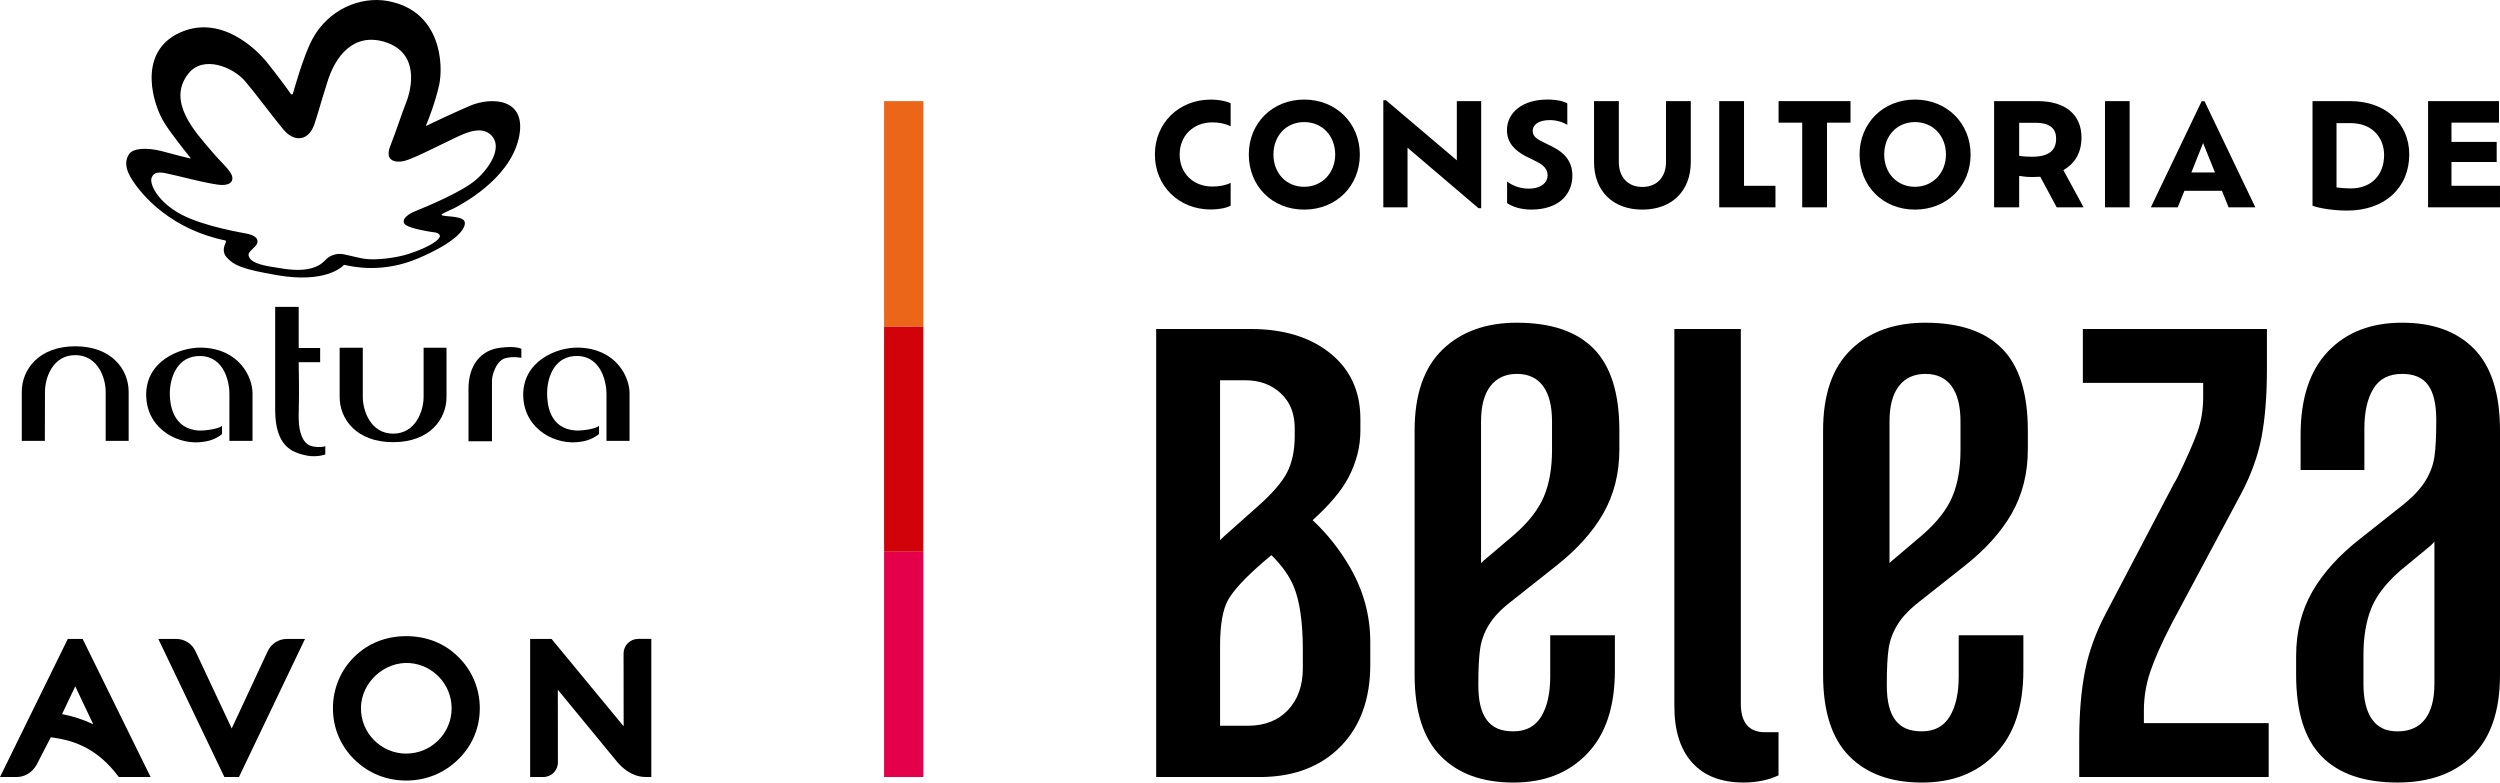
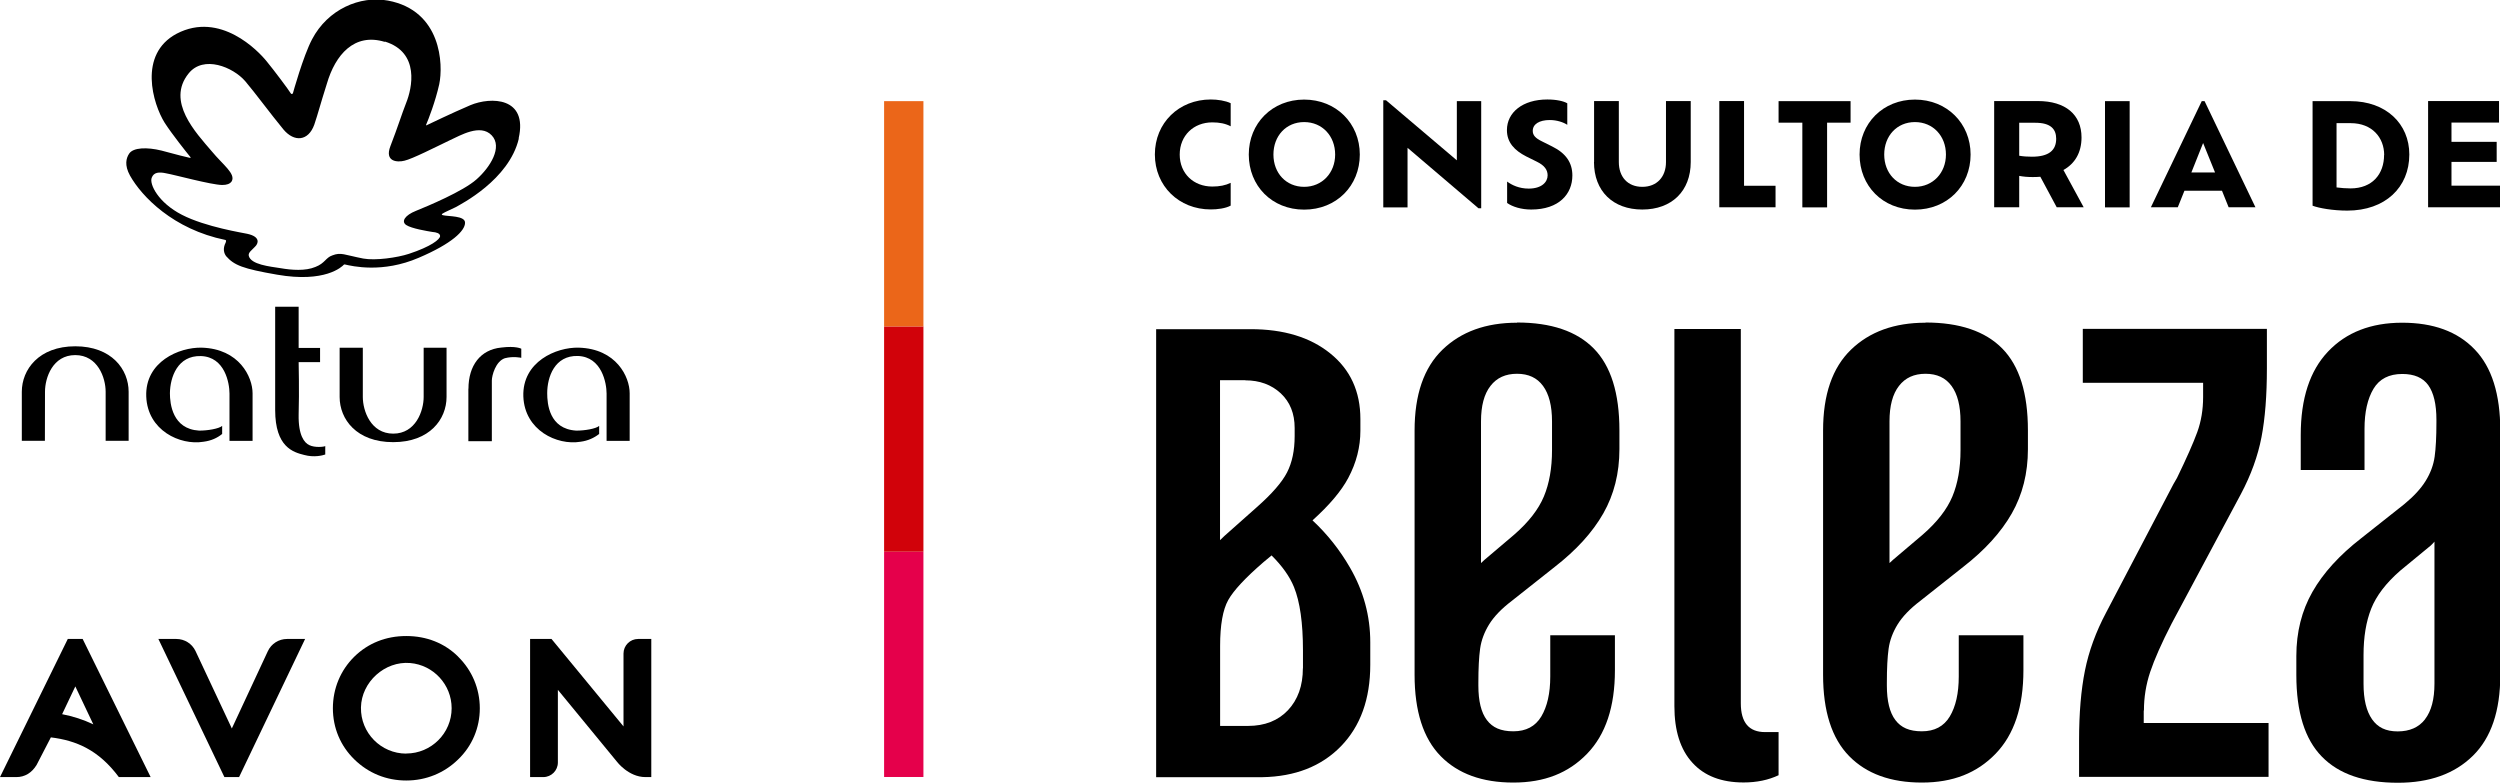
- <svg xmlns="http://www.w3.org/2000/svg" id="Camada_2" width="1167.88" height="365.57" viewBox="0 0 1167.88 365.57">
-   <g id="Layer_1">
-     <g>
-       <g>
-         <rect x="413" y="257.74" width="18.36" height="105.25" style="fill:#e5004b;" />
-         <rect x="413" y="152.49" width="18.36" height="105.25" style="fill:#d1020a;" />
-         <rect x="413" y="47.24" width="18.36" height="105.25" style="fill:#eb6619;" />
-       </g>
+ <svg xmlns="http://www.w3.org/2000/svg" id="Camada_2" width="255.57" height="80" viewBox="0 0 255.57 80">
+   <g id="Camada_2-2">
+     <g id="Layer_1">
      <g>
        <g>
-           <path d="m574.91,96.07c-2.45,1.32-6.22,1.79-9.33,1.79-14.89,0-26.07-10.98-26.07-25.67s11.18-25.67,26.13-25.67c3.11,0,6.81.53,9.26,1.72v10.78c-2.45-1.26-5.23-1.85-8.6-1.85-8.73,0-15.22,6.15-15.22,15.02s6.48,14.95,15.22,14.95c3.37,0,6.15-.53,8.6-1.72v10.65h.01Z" />
-           <path d="m583.38,72.18c0-14.62,10.98-25.67,25.87-25.67s26,11.05,26,25.67-10.92,25.74-26,25.74-25.87-11.11-25.87-25.74Zm40.36,0c0-8.67-6.02-15.15-14.49-15.15s-14.36,6.48-14.36,15.15,5.95,15.08,14.36,15.08,14.49-6.55,14.49-15.08Z" />
-           <path d="m691.94,47.24v50.02h-1.26l-33.15-28.25v27.85h-11.31v-50.02h1.26l33.08,28.05v-27.65s11.38,0,11.38,0Z" />
-           <path d="m704.04,94.87v-10.06c2.18,1.65,5.62,3.31,10.06,3.31,6.15,0,8.87-3.11,8.87-6.15,0-2.51-1.39-4.63-5.03-6.42l-4.96-2.45c-5.43-2.78-9-6.48-9-12.31,0-8.27,7.34-14.29,18.86-14.29,4.3,0,7.61.79,9.33,1.79v10.06c-1.79-1.19-4.9-2.25-8.14-2.25-5.03,0-8.01,1.98-8.01,5.09,0,2.05,1.26,3.44,4.3,4.9l4.76,2.38c6.48,3.18,9.46,7.61,9.46,13.56,0,8.6-6.15,15.88-19.25,15.88-4.63,0-8.73-1.26-11.25-3.04h0Z" />
-           <path d="m744.66,75.69v-28.45h11.58v28.51c0,6.88,4.1,11.58,10.98,11.58s11.05-4.7,11.05-11.58v-28.51h11.58v28.45c0,13.63-8.93,22.23-22.63,22.23s-22.56-8.6-22.56-22.23Z" />
-           <path d="m829.41,86.8v10.06h-26.27v-49.62h11.58v39.56h14.69Z" />
-           <path d="m841.91,57.3h-11.05v-10.06h33.61v10.06h-10.98v39.56h-11.58v-39.56Z" />
-           <path d="m868.7,72.18c0-14.62,10.98-25.67,25.87-25.67s26,11.05,26,25.67-10.92,25.74-26,25.74-25.87-11.11-25.87-25.74Zm40.36,0c0-8.67-6.02-15.15-14.49-15.15s-14.36,6.48-14.36,15.15,5.95,15.08,14.36,15.08,14.49-6.55,14.49-15.08Z" />
-           <path d="m960.79,96.86l-7.67-14.29c-1.12.07-2.32.13-3.57.13-2.38,0-4.43-.2-6.29-.53v14.69h-11.71v-49.62h20.38c12.97,0,20.44,6.35,20.44,17,0,7.08-3.11,12.24-8.47,15.22l9.46,17.4h-12.57Zm-.26-32.02c0-4.63-2.65-7.48-9.73-7.48h-7.54v15.41c1.79.33,3.77.46,5.95.46,7.81,0,11.31-2.91,11.31-8.4h0Z" />
-           <path d="m983.35,47.24h11.51v49.62h-11.51v-49.62Z" />
-           <path d="m1037.98,89.13h-17.53l-3.11,7.73h-12.57l23.75-49.59h1.32l23.75,49.59h-12.5l-3.11-7.73Zm-8.8-22.31l-5.49,13.76h11.05l-5.56-13.76Z" />
-         </g>
-         <path d="m1125.49,72.14c0,15.42-11.28,26.23-28.97,26.23-6.74,0-13.22-1.13-16.22-2.27v-48.86h17.62c16.69,0,27.57,10.61,27.57,24.9Zm-11.75.27c0-8.14-5.61-14.89-15.62-14.89h-6.61v30.04c2.07.27,4.41.47,6.54.47,10.28,0,15.69-6.81,15.69-15.62Z" />
-         <path d="m1167.87,86.8v10.05h-33.59v-49.61h33.12v10.05h-22.19v9h21.12v9.39h-21.12v11.11h22.66,0Z" />
-         <path d="m613.2,243c7.89-7.13,13.45-13.72,16.64-19.76,3.78-7.15,5.67-14.5,5.67-22.06v-5.46c0-12.88-4.7-23.12-14.08-30.68-9.39-7.57-21.79-11.35-37.19-11.35h-44.13v209.3h49.59c15.41-.28,27.67-5.11,36.77-14.5,9.1-9.38,13.66-22.06,13.66-38.04v-10.51c0-12.33-3.15-23.96-9.46-34.88-4.81-8.33-10.64-15.68-17.48-22.06h.01Zm-31.48-65.36c6.72,0,12.25,2.04,16.6,6.09,4.34,4.06,6.51,9.46,6.51,16.18v3.78c0,6.72-1.2,12.4-3.57,17.02-2.38,4.62-7.08,10.02-14.08,16.18l-15.13,13.45c-.72.64-1.42,1.31-2.1,1.99v-74.7h11.77Zm26.9,134.5c0,8.13-2.31,14.64-6.93,19.54-4.62,4.91-10.86,7.35-18.7,7.35h-13.03v-37.4c0-9.8,1.26-16.95,3.78-21.43,2.52-4.48,7.99-10.36,16.39-17.65l3.82-3.21c4.95,4.89,8.44,9.81,10.47,14.77,2.8,6.87,4.2,16.75,4.2,29.63v8.41h0Z" />
-         <path d="m708.67,150.75c-14.55,0-26.16,4.2-34.82,12.59-8.67,8.39-13.01,20.98-13.01,37.76v114.12c0,17.06,4.05,29.72,12.17,37.97,8.11,8.25,19.44,12.38,33.98,12.38s25.73-4.47,34.4-13.43c8.67-8.95,13.01-21.95,13.01-39.02v-16.36h-30.21v19.3c0,7.83-1.4,14.05-4.2,18.67-2.8,4.61-7.13,6.92-13.01,6.92s-9.72-1.74-12.38-5.24c-2.66-3.49-3.99-8.88-3.99-16.15v-1.26c0-6.71.27-12.02.84-15.94.56-3.91,1.95-7.69,4.2-11.33,2.24-3.63,5.73-7.27,10.49-10.91l20.14-15.94c10.07-7.83,17.62-16.15,22.66-24.96,5.03-8.81,7.55-18.81,7.55-30v-8.81c0-17.34-3.99-30.06-11.96-38.18-7.97-8.11-19.93-12.17-35.87-12.17h.01Zm16.36,59.57c0,8.39-1.26,15.6-3.78,21.61-2.52,6.02-7.13,11.96-13.85,17.83l-13.85,11.75c-.6.48-1.15,1-1.68,1.55v-66.16c0-7.27,1.47-12.8,4.41-16.57,2.94-3.78,7.06-5.66,12.38-5.66s9.37,1.89,12.17,5.66c2.79,3.78,4.2,9.3,4.2,16.57v13.43h0Z" />
-         <path d="m813.23,328.64v-174.95h-31.05v176.21c0,11.47,2.79,20.28,8.39,26.43,5.59,6.16,13.56,9.23,23.91,9.23,6.15,0,11.6-1.12,16.36-3.36v-20.14h-6.29c-7.55,0-11.33-4.47-11.33-13.43h.01Z" />
-         <path d="m899.49,150.75c-14.55,0-26.16,4.2-34.82,12.59-8.67,8.39-13.01,20.98-13.01,37.76v114.12c0,17.06,4.05,29.72,12.17,37.97,8.11,8.25,19.44,12.38,33.98,12.38s25.73-4.47,34.4-13.43c8.67-8.95,13.01-21.95,13.01-39.02v-16.36h-30.21v19.3c0,7.83-1.4,14.05-4.2,18.67-2.8,4.61-7.13,6.92-13.01,6.92s-9.72-1.74-12.38-5.24c-2.66-3.49-3.99-8.88-3.99-16.15v-1.26c0-6.71.27-12.02.84-15.94.56-3.91,1.95-7.69,4.2-11.33,2.24-3.63,5.73-7.27,10.49-10.91l20.14-15.94c10.07-7.83,17.62-16.15,22.66-24.96,5.03-8.81,7.55-18.81,7.55-30v-8.81c0-17.34-3.99-30.06-11.96-38.18-7.97-8.11-19.93-12.17-35.87-12.17h.01Zm16.36,59.57c0,8.39-1.26,15.6-3.78,21.61-2.52,6.02-7.13,11.96-13.85,17.83l-13.85,11.75c-.6.48-1.15,1-1.68,1.55v-66.16c0-7.27,1.47-12.8,4.41-16.57,2.94-3.78,7.06-5.66,12.38-5.66s9.37,1.89,12.17,5.66c2.79,3.78,4.2,9.3,4.2,16.57v13.43h0Z" />
-         <path d="m1001.52,331.95c0-6.15.98-12.16,2.94-18.04,1.95-5.87,5.31-13.42,10.07-22.65l32.3-60.4c4.75-8.95,7.97-17.83,9.65-26.63,1.68-8.81,2.52-19.5,2.52-32.09v-18.46h-85.99v25.17h56.21v6.71c0,5.87-.91,11.32-2.73,16.36-1.82,5.03-4.97,12.16-9.44,21.39l-1.68,2.94-31.46,59.98c-4.76,8.95-8.04,17.97-9.86,27.05-1.82,9.09-2.73,19.92-2.73,32.51v17.2h88.5v-25.17h-58.3v-5.87h0Z" />
-         <path d="m1155.91,163.13c-7.97-8.25-19.23-12.38-33.77-12.38s-26.08,4.48-34.61,13.43c-8.54,8.95-12.8,21.96-12.8,39.02v16.36h29.79v-19.3c0-7.83,1.4-14.05,4.2-18.67,2.79-4.62,7.27-6.92,13.43-6.92,5.59,0,9.65,1.75,12.17,5.24,2.52,3.5,3.78,8.88,3.78,16.15v1.26c0,6.71-.28,12.03-.84,15.94-.56,3.92-1.96,7.7-4.2,11.33-2.24,3.64-5.6,7.28-10.07,10.91l-20.14,15.94c-10.07,7.83-17.62,16.15-22.66,24.96-5.03,8.81-7.55,18.81-7.55,30v8.81c0,17.35,3.99,30.07,11.96,38.18,7.97,8.12,19.78,12.17,35.45,12.17,14.82,0,26.5-4.2,35.03-12.59,8.53-8.39,12.8-20.98,12.8-37.76v-114.12c0-17.06-3.99-29.72-11.96-37.97h-.01Zm-23.07,172.87c-2.94,3.78-7.21,5.66-12.8,5.66s-9.3-1.89-11.96-5.66c-2.66-3.78-3.99-9.3-3.99-16.57v-13.43c0-8.39,1.19-15.59,3.57-21.61,2.37-6.01,6.92-11.96,13.64-17.83l14.26-11.75c.6-.56,1.15-1.15,1.68-1.76v66.37c0,7.28-1.47,12.8-4.4,16.57h0Z" />
-       </g>
-       <g>
-         <g>
-           <path d="m104.82,362.99l-30.86-64.51h8.39c3.83,0,7.31,2.21,8.94,5.68l16.96,36.14,16.83-36.12c1.62-3.48,5.11-5.7,8.95-5.7h8.45l-30.85,64.51h-6.81Z" />
-           <path d="m38.6,298.47h-6.93L0,362.99h7.67c3.83,0,7.13-1.9,9.4-5.67l6.66-12.89c11.82,1.45,22.32,5.83,31.77,18.56h14.86l-31.75-64.51h-.01Zm-3.44,22.16l8.4,17.72c-4.62-2.19-9.52-3.8-14.57-4.76l6.16-12.96h.01Z" />
-           <path d="m298.09,298.47c-3.75,0-6.79,3.04-6.79,6.8l.04,34.03-33.69-40.83h-9.99v64.51h6.17c3.75,0,6.79-3.04,6.79-6.8l-.03-33.96,27.62,33.58s5.4,7.17,13.3,7.17h2.76v-64.51h-6.18Z" />
-           <path d="m189.78,352.05c-11.8,0-21.37-9.7-21.16-21.55s11.16-21.73,22.98-20.73c10.84.92,19.38,10.04,19.38,21.11,0,11.67-9.51,21.16-21.2,21.16m24.26-45.22c-6.37-6.31-14.76-9.64-24.26-9.64s-17.84,3.33-24.26,9.64c-6.44,6.34-9.99,14.89-9.99,24.06s3.54,17.54,9.99,23.9c6.57,6.45,14.97,9.86,24.26,9.86s17.76-3.5,24.21-9.83c6.54-6.27,10.15-14.76,10.15-23.92s-3.59-17.71-10.09-24.06" />
+           <rect x="90.38" y="56.4" width="4.02" height="23.03" style="fill:#e5004b;" />
+           <rect x="90.38" y="33.37" width="4.02" height="23.03" style="fill:#d1020a;" />
+           <rect x="90.38" y="10.34" width="4.02" height="23.03" style="fill:#eb6619;" />
        </g>
        <g>
-           <path d="m35.15,161.77c17.09,0,24.95,10.87,24.95,21.26v22.91h-10.73v-22.91c0-6.59-3.72-17.13-14.22-17.13s-14.14,10.54-14.14,17.13-.06,22.91-.06,22.91h-10.78v-22.91c0-10.39,7.96-21.26,24.98-21.26" />
-           <path d="m183.67,206.56c-17.15,0-25-10.74-25-21.13v-22.97h10.81v22.97c0,6.5,3.69,17.15,14.2,17.15s14.21-10.65,14.21-17.15v-22.97h10.7v22.97c0,10.39-7.85,21.13-24.92,21.13" />
-           <path d="m103.72,202.77c-2.22,1.83-5.07,3.17-8.73,3.61-10.93,1.8-26.07-5.28-26.69-21.17-.59-16.29,15.41-23.05,25.87-22.82,17.59.48,23.79,13.73,23.79,21.3v22.26h-10.79v-22.11c0-4.87-2.13-17.15-13.36-17.52-10.92-.33-14.4,9.87-14.49,17.37,0,4.83,1.15,16.73,13.63,17.44,3.82.06,9.26-.89,10.77-2.18v3.83h0Z" />
-           <path d="m151.97,212.31c-1.43.48-5.35,1.44-9.87.24-5.15-1.26-13.55-3.72-13.55-20.96v-48.25h10.98v19.23h10.03v6.64h-10.03s.33,13.67,0,24.54c-.17,9.74,2.7,13.17,4.93,14.22,2.65,1.33,7,.83,7.5.45v3.89h.01Z" />
-           <path d="m218.86,181.62c0-10.81,5.56-18.28,15.3-19.23,6.89-.85,9.39.56,9.39.56v4.23s-3.66-.89-7.67.2c-4.34,1.48-6.06,8.13-6.06,10.42,0,7.86,0,28.35,0,28.35h-10.96v-24.53" />
-           <path d="m279.84,202.77c-2.28,1.8-5.16,3.17-8.75,3.61-10.89,1.8-26.04-5.28-26.66-21.17-.54-16.29,15.39-23.09,25.87-22.82,17.62.48,23.79,13.73,23.79,21.3v22.26h-10.77v-22.11c0-4.87-2.23-17.15-13.37-17.54-10.91-.3-14.36,9.89-14.36,17.39,0,4.83.85,16.68,13.52,17.44,3.87.06,9.27-.89,10.73-2.18v3.83h0Z" />
-           <path d="m179.72,19.57c-14.26-4.32-23.09,6.1-27.02,19.48-3.36,10.68-4.03,13.61-5.9,19.19-2.78,7.76-9.39,8.26-14.39,2.29-5.85-7.07-13.57-17.57-17.89-22.59-5.7-6.64-19.53-12.28-26.44-3.63-10.54,13.06,3.43,27.67,10.83,36.38,5.15,6.26,11.22,10.48,9.3,13.99-.86,1.28-2.33,1.74-4.54,1.74-5.17-.11-22.11-4.75-26.08-5.46-3.32-.71-5.81-.54-6.75,2.04-1.19,2.98,3.07,11.63,14.11,17.33,11.04,5.7,28.78,8.44,30.47,8.85,6.42,1.37,5.2,4.62,3.59,6.09-1.42,1.57-3.19,2.63-2.87,4.22,1,4.11,9.72,4.97,14.97,5.82,5.02.89,11.46,1.35,16.13-.59,4.53-1.75,4.81-4.32,7.91-5.41,4.13-1.59,5.55-.26,14.42,1.48,5.73,1.06,15.89-.39,21.35-2.18,10.3-3.37,14.56-6.76,14.56-8.3,0-1.3-1.78-1.8-3.67-1.92-2.22-.35-9.64-1.57-12.19-3.24-2.44-1.69-.5-4.56,4.52-6.56,5.32-2.13,22.11-9.15,28.4-14.76,6.35-5.61,12.3-15.09,7.06-20.55-5.28-5.53-14.61.09-19.58,2.35-6.76,3.26-17.53,8.74-21.22,9.57-3.24.8-9.35.56-6.55-6.81,3.54-9.1,5.2-14.71,7.37-20.19,2.72-6.76,6.54-23.56-9.92-28.63m62.56,45.29c-4.56,19.36-27.31,30.81-29.5,32.09-2.28,1.13-5.07,2.3-6.07,2.95-.41.26-.69.53.14.79,2.43.65,10.48.15,10.34,3.58-.04,3.68-6.1,9.7-21.62,16.33-16.94,7.29-31.07,3.94-34.64,3.13l-.31.09c-.94,1.03-8.83,8.59-31.2,4.72-16.03-2.8-20.05-4.39-23.79-8.63-1.01-1.33-1.69-3.51-.24-6.35.24-.7.31-1.09-.12-1.24-24.35-4.96-39.06-20.31-44.55-30.05-2.68-4.91-1.8-8.18-.41-10.24,1.92-2.93,8.35-3.13,15.06-1.48,7.42,2.04,11.59,3.01,13.16,3.39.53.21.56,0,.33-.39-1.89-2.29-8.48-10.59-11.92-15.91-5.5-8.74-12.61-32.03,5.63-41.68,20.31-10.57,38.06,8.06,41.98,12.93,3.46,4.22,10.45,13.57,10.98,14.52.89,1.5,1.34.26,1.34.26,0,0,4.74-17.19,8.91-25.07C153.1,4.59,168.15-1.91,181.23.49c24.98,4.67,25.92,29.87,23.94,39.13-1.78,8.03-5.11,16.61-6.08,18.77-.18.41,0,.48.33.26,1.92-.89,10.83-5.25,20.35-9.33,9.5-3.98,26.98-3.86,22.52,15.54" />
+           <g>
+             <path d="m125.81,21.02c-.54.29-1.36.39-2.04.39-3.26,0-5.71-2.4-5.71-5.62s2.45-5.62,5.72-5.62c.68,0,1.49.12,2.03.38v2.36c-.54-.28-1.14-.4-1.88-.4-1.91,0-3.33,1.35-3.33,3.29s1.42,3.27,3.33,3.27c.74,0,1.35-.12,1.88-.38v2.33h0Z" />
+             <path d="m127.66,15.8c0-3.2,2.4-5.62,5.66-5.62s5.69,2.42,5.69,5.62-2.39,5.63-5.69,5.63-5.66-2.43-5.66-5.63Zm8.83,0c0-1.9-1.32-3.32-3.17-3.32s-3.14,1.42-3.14,3.32,1.3,3.3,3.14,3.3,3.17-1.43,3.17-3.3Z" />
+             <path d="m151.42,10.34v10.95h-.28l-7.25-6.18v6.09h-2.48v-10.95h.28l7.24,6.14v-6.05s2.49,0,2.49,0Z" />
+             <path d="m154.07,20.76v-2.2c.48.36,1.23.72,2.2.72,1.35,0,1.94-.68,1.94-1.35,0-.55-.3-1.01-1.1-1.4l-1.09-.54c-1.19-.61-1.97-1.42-1.97-2.69,0-1.81,1.61-3.13,4.13-3.13.94,0,1.67.17,2.04.39v2.2c-.39-.26-1.07-.49-1.78-.49-1.1,0-1.75.43-1.75,1.11,0,.45.28.75.94,1.07l1.04.52c1.42.7,2.07,1.67,2.07,2.97,0,1.88-1.35,3.48-4.21,3.48-1.01,0-1.91-.28-2.46-.67h0Z" />
+             <path d="m162.96,16.56v-6.23h2.53v6.24c0,1.51.9,2.53,2.4,2.53s2.42-1.03,2.42-2.53v-6.24h2.53v6.23c0,2.98-1.95,4.86-4.95,4.86s-4.94-1.88-4.94-4.86Z" />
+             <path d="m181.51,18.99v2.2h-5.75v-10.86h2.53v8.66h3.21Z" />
+             <path d="m184.24,12.54h-2.42v-2.2h7.36v2.2h-2.4v8.66h-2.53v-8.66Z" />
+             <path d="m190.1,15.8c0-3.2,2.4-5.62,5.66-5.62s5.69,2.42,5.69,5.62-2.39,5.63-5.69,5.63-5.66-2.43-5.66-5.63Zm8.83,0c0-1.9-1.32-3.32-3.17-3.32s-3.14,1.42-3.14,3.32,1.3,3.3,3.14,3.3,3.17-1.43,3.17-3.3Z" />
+             <path d="m210.26,21.2l-1.68-3.13c-.25.02-.51.03-.78.03-.52,0-.97-.04-1.38-.12v3.21h-2.56v-10.86h4.46c2.84,0,4.47,1.39,4.47,3.72,0,1.55-.68,2.68-1.85,3.33l2.07,3.81h-2.75Zm-.06-7.01c0-1.01-.58-1.64-2.13-1.64h-1.65v3.37c.39.07.83.1,1.3.1,1.71,0,2.48-.64,2.48-1.84h0Z" />
+             <path d="m215.19,10.34h2.52v10.86h-2.52v-10.86Z" />
+             <path d="m227.15,19.5h-3.84l-.68,1.69h-2.75l5.2-10.85h.29l5.2,10.85h-2.74l-.68-1.69Zm-1.93-4.88l-1.2,3.01h2.42l-1.22-3.01Z" />
+           </g>
+           <path d="m246.3,15.79c0,3.37-2.47,5.74-6.34,5.74-1.47,0-2.89-.25-3.55-.5v-10.69h3.86c3.65,0,6.03,2.32,6.03,5.45Zm-2.57.06c0-1.78-1.23-3.26-3.42-3.26h-1.45v6.57c.45.06.97.1,1.43.1,2.25,0,3.43-1.49,3.43-3.42Z" />
+           <path d="m255.57,18.99v2.2h-7.35v-10.86h7.25v2.2h-4.86v1.97h4.62v2.05h-4.62v2.43h4.96,0Z" />
+           <path d="m134.19,53.18c1.73-1.56,2.94-3,3.64-4.32.83-1.56,1.24-3.17,1.24-4.83v-1.19c0-2.82-1.03-5.06-3.08-6.71-2.05-1.66-4.77-2.48-8.14-2.48h-9.66v45.8h10.85c3.37-.06,6.06-1.12,8.05-3.17,1.99-2.05,2.99-4.83,2.99-8.32v-2.3c0-2.7-.69-5.24-2.07-7.63-1.05-1.82-2.33-3.43-3.83-4.83,0,0,0,0,0,0Zm-6.89-14.3c1.47,0,2.68.45,3.63,1.33.95.89,1.42,2.07,1.42,3.54v.83c0,1.47-.26,2.71-.78,3.72-.52,1.01-1.55,2.19-3.08,3.54l-3.31,2.94c-.16.14-.31.29-.46.44v-16.35h2.58Zm5.89,29.44c0,1.78-.51,3.2-1.52,4.28-1.01,1.07-2.38,1.61-4.09,1.61h-2.85v-8.18c0-2.14.28-3.71.83-4.69.55-.98,1.75-2.27,3.59-3.86l.84-.7c1.08,1.07,1.85,2.15,2.29,3.23.61,1.5.92,3.67.92,6.48v1.84h0Z" />
+           <path d="m155.08,32.99c-3.18,0-5.72.92-7.62,2.76-1.9,1.84-2.85,4.59-2.85,8.26v24.97c0,3.73.89,6.5,2.66,8.31,1.77,1.81,4.25,2.71,7.44,2.71s5.63-.98,7.53-2.94c1.9-1.96,2.85-4.8,2.85-8.54v-3.58h-6.61v4.22c0,1.71-.31,3.07-.92,4.09-.61,1.01-1.56,1.51-2.85,1.51s-2.13-.38-2.71-1.15c-.58-.76-.87-1.94-.87-3.53v-.28c0-1.47.06-2.63.18-3.49.12-.86.43-1.68.92-2.48.49-.79,1.25-1.59,2.3-2.39l4.41-3.49c2.2-1.71,3.86-3.53,4.96-5.46,1.1-1.93,1.65-4.12,1.65-6.57v-1.93c0-3.79-.87-6.58-2.62-8.36-1.74-1.77-4.36-2.66-7.85-2.66h0Zm3.58,13.03c0,1.84-.28,3.41-.83,4.73-.55,1.32-1.56,2.62-3.03,3.9l-3.03,2.57c-.13.11-.25.22-.37.34v-14.48c0-1.59.32-2.8.97-3.63.64-.83,1.54-1.24,2.71-1.24s2.05.41,2.66,1.24c.61.83.92,2.04.92,3.63v2.94h0Z" />
+           <path d="m177.96,71.92v-38.29h-6.79v38.56c0,2.51.61,4.44,1.84,5.78,1.22,1.35,2.97,2.02,5.23,2.02,1.35,0,2.54-.25,3.58-.74v-4.41h-1.38c-1.65,0-2.48-.98-2.48-2.94h0Z" />
+           <path d="m196.84,32.99c-3.18,0-5.72.92-7.62,2.76-1.9,1.84-2.85,4.59-2.85,8.26v24.97c0,3.73.89,6.5,2.66,8.31,1.77,1.81,4.25,2.71,7.44,2.71s5.63-.98,7.53-2.94c1.9-1.96,2.85-4.8,2.85-8.54v-3.58h-6.61v4.22c0,1.71-.31,3.07-.92,4.09-.61,1.01-1.56,1.51-2.85,1.51s-2.13-.38-2.71-1.15c-.58-.76-.87-1.94-.87-3.53v-.28c0-1.47.06-2.63.18-3.49.12-.86.43-1.68.92-2.48.49-.79,1.25-1.59,2.3-2.39l4.41-3.49c2.2-1.71,3.86-3.53,4.96-5.46,1.1-1.93,1.65-4.12,1.65-6.57v-1.93c0-3.79-.87-6.58-2.62-8.36-1.74-1.77-4.36-2.66-7.85-2.66h0Zm3.58,13.03c0,1.84-.28,3.41-.83,4.73-.55,1.32-1.56,2.62-3.03,3.9l-3.03,2.57c-.13.11-.25.22-.37.34v-14.48c0-1.59.32-2.8.97-3.63.64-.83,1.54-1.24,2.71-1.24s2.05.41,2.66,1.24c.61.83.92,2.04.92,3.63v2.94h0Z" />
+           <path d="m219.17,72.64c0-1.35.21-2.66.64-3.95.43-1.28,1.16-2.94,2.2-4.96l7.07-13.22c1.04-1.96,1.74-3.9,2.11-5.83.37-1.93.55-4.27.55-7.02v-4.04h-18.82v5.51h12.3v1.47c0,1.28-.2,2.48-.6,3.58-.4,1.1-1.09,2.66-2.07,4.68l-.37.64-6.88,13.13c-1.04,1.96-1.76,3.93-2.16,5.92-.4,1.99-.6,4.36-.6,7.11v3.76h19.37v-5.51h-12.76v-1.28h0Z" />
+           <path d="m252.96,35.7c-1.74-1.81-4.21-2.71-7.39-2.71s-5.71.98-7.57,2.94c-1.87,1.96-2.8,4.81-2.8,8.54v3.58h6.52v-4.22c0-1.71.31-3.07.92-4.09.61-1.01,1.59-1.51,2.94-1.51,1.22,0,2.11.38,2.66,1.15.55.77.83,1.94.83,3.53v.28c0,1.47-.06,2.63-.18,3.49-.12.86-.43,1.69-.92,2.48-.49.8-1.23,1.59-2.2,2.39l-4.41,3.49c-2.2,1.71-3.86,3.53-4.96,5.46-1.1,1.93-1.65,4.12-1.65,6.57v1.93c0,3.8.87,6.58,2.62,8.36,1.74,1.78,4.33,2.66,7.76,2.66,3.24,0,5.8-.92,7.67-2.76,1.87-1.84,2.8-4.59,2.8-8.26v-24.97c0-3.73-.87-6.5-2.62-8.31h0Zm-5.05,37.83c-.64.83-1.58,1.24-2.8,1.24s-2.04-.41-2.62-1.24c-.58-.83-.87-2.04-.87-3.63v-2.94c0-1.84.26-3.41.78-4.73.52-1.32,1.51-2.62,2.98-3.9l3.12-2.57c.13-.12.25-.25.37-.39v14.52c0,1.59-.32,2.8-.96,3.63h0Z" />
+         </g>
+         <g>
+           <g>
+             <path d="m22.94,79.44l-6.75-14.12h1.84c.84,0,1.6.48,1.96,1.24l3.71,7.91,3.68-7.9c.35-.76,1.12-1.25,1.96-1.25h1.85l-6.75,14.12h-1.49Z" />
+             <path d="m8.45,65.32h-1.52l-6.93,14.12h1.68c.84,0,1.56-.42,2.06-1.24l1.46-2.82c2.59.32,4.88,1.28,6.95,4.06h3.25l-6.95-14.12h0Zm-.75,4.85l1.84,3.88c-1.01-.48-2.08-.83-3.19-1.04l1.35-2.84h0Z" />
+             <path d="m65.23,65.32c-.82,0-1.49.67-1.49,1.49v7.45s-7.36-8.94-7.36-8.94h-2.19v14.12h1.35c.82,0,1.49-.67,1.49-1.49v-7.43s6.04,7.35,6.04,7.35c0,0,1.18,1.57,2.91,1.57h.6v-14.12h-1.35Z" />
+             <path d="m41.53,77.04c-2.58,0-4.68-2.12-4.63-4.72s2.44-4.76,5.03-4.54c2.37.2,4.24,2.2,4.24,4.62,0,2.55-2.08,4.63-4.64,4.63m5.31-9.9c-1.39-1.38-3.23-2.11-5.31-2.11s-3.9.73-5.31,2.11c-1.41,1.39-2.19,3.26-2.19,5.27s.77,3.84,2.19,5.23c1.44,1.41,3.28,2.16,5.31,2.16s3.89-.77,5.3-2.15c1.43-1.37,2.22-3.23,2.22-5.23s-.79-3.88-2.21-5.27" />
+           </g>
+           <g>
+             <path d="m7.69,35.4c3.74,0,5.46,2.38,5.46,4.65v5.01h-2.35v-5.01c0-1.44-.81-3.75-3.11-3.75s-3.09,2.31-3.09,3.75-.01,5.01-.01,5.01h-2.36v-5.01c0-2.27,1.74-4.65,5.47-4.65" />
+             <path d="m40.19,45.2c-3.75,0-5.47-2.35-5.47-4.62v-5.03h2.37v5.03c0,1.42.81,3.75,3.11,3.75s3.11-2.33,3.11-3.75v-5.03h2.34v5.03c0,2.27-1.72,4.62-5.45,4.62" />
+             <path d="m22.7,44.37c-.49.4-1.11.69-1.91.79-2.39.39-5.71-1.16-5.84-4.63-.13-3.56,3.37-5.04,5.66-4.99,3.85.11,5.21,3,5.21,4.66v4.87h-2.36v-4.84c0-1.07-.47-3.75-2.92-3.83-2.39-.07-3.15,2.16-3.17,3.8,0,1.06.25,3.66,2.98,3.82.84.01,2.03-.19,2.36-.48v.84h0Z" />
+             <path d="m33.26,46.46c-.31.11-1.17.32-2.16.05-1.13-.28-2.97-.81-2.97-4.59v-10.56h2.4v4.21h2.19v1.45h-2.19s.07,2.99,0,5.37c-.04,2.13.59,2.88,1.08,3.11.58.29,1.53.18,1.64.1v.85h0Z" />
+             <path d="m47.89,39.74c0-2.37,1.22-4,3.35-4.21,1.51-.19,2.05.12,2.05.12v.93s-.8-.19-1.68.04c-.95.32-1.33,1.78-1.33,2.28v6.2h-2.4v-5.37" />
+             <path d="m61.24,44.37c-.5.39-1.13.69-1.91.79-2.38.39-5.7-1.16-5.83-4.63-.12-3.56,3.37-5.05,5.66-4.99,3.86.11,5.21,3,5.21,4.66v4.87h-2.36v-4.84c0-1.07-.49-3.75-2.93-3.84-2.39-.07-3.14,2.16-3.14,3.81,0,1.06.19,3.65,2.96,3.82.85.01,2.03-.19,2.35-.48v.84h0Z" />
+             <path d="m39.33,4.28c-3.12-.95-5.05,1.33-5.91,4.26-.74,2.34-.88,2.98-1.29,4.2-.61,1.7-2.05,1.81-3.15.5-1.28-1.55-2.97-3.84-3.91-4.94-1.25-1.45-4.27-2.69-5.79-.79-2.31,2.86.75,6.06,2.37,7.96,1.13,1.37,2.46,2.29,2.04,3.06-.19.28-.51.38-.99.38-1.13-.02-4.84-1.04-5.71-1.19-.73-.16-1.27-.12-1.48.45-.26.65.67,2.55,3.09,3.79,2.42,1.25,6.3,1.85,6.67,1.94,1.4.3,1.14,1.01.79,1.33-.31.34-.7.58-.63.92.22.9,2.13,1.09,3.28,1.27,1.1.19,2.51.3,3.53-.13.99-.38,1.05-.95,1.73-1.18.9-.35,1.21-.06,3.16.32,1.25.23,3.48-.09,4.67-.48,2.25-.74,3.19-1.48,3.19-1.82,0-.28-.39-.39-.8-.42-.49-.08-2.11-.34-2.67-.71-.53-.37-.11-1,.99-1.44,1.16-.47,4.84-2,6.21-3.23,1.39-1.23,2.69-3.3,1.54-4.5-1.16-1.21-3.2.02-4.28.51-1.48.71-3.84,1.91-4.64,2.09-.71.18-2.05.12-1.43-1.49.77-1.99,1.14-3.22,1.61-4.42.6-1.48,1.43-5.16-2.17-6.27m13.69,9.91c-1,4.24-5.98,6.74-6.46,7.02-.5.25-1.11.5-1.33.65-.09.06-.15.12.03.17.53.14,2.29.03,2.26.78,0,.81-1.33,2.12-4.73,3.57-3.71,1.6-6.8.86-7.58.68l-.07.02c-.21.23-1.93,1.88-6.83,1.03-3.51-.61-4.39-.96-5.21-1.89-.22-.29-.37-.77-.05-1.39.05-.15.07-.24-.03-.27-5.33-1.09-8.55-4.44-9.75-6.58-.59-1.07-.39-1.79-.09-2.24.42-.64,1.83-.68,3.3-.32,1.62.45,2.54.66,2.88.74.12.05.12,0,.07-.09-.41-.5-1.86-2.32-2.61-3.48-1.2-1.91-2.76-7.01,1.23-9.12,4.44-2.31,8.33,1.76,9.19,2.83.76.92,2.29,2.97,2.4,3.18.19.33.29.06.29.06,0,0,1.04-3.76,1.95-5.49,1.61-3.07,4.9-4.49,7.76-3.96,5.47,1.02,5.67,6.54,5.24,8.56-.39,1.76-1.12,3.63-1.33,4.11-.04.09,0,.11.07.06.42-.19,2.37-1.15,4.45-2.04,2.08-.87,5.9-.84,4.93,3.4" />
+           </g>
        </g>
      </g>
    </g>
  </g>
</svg>
